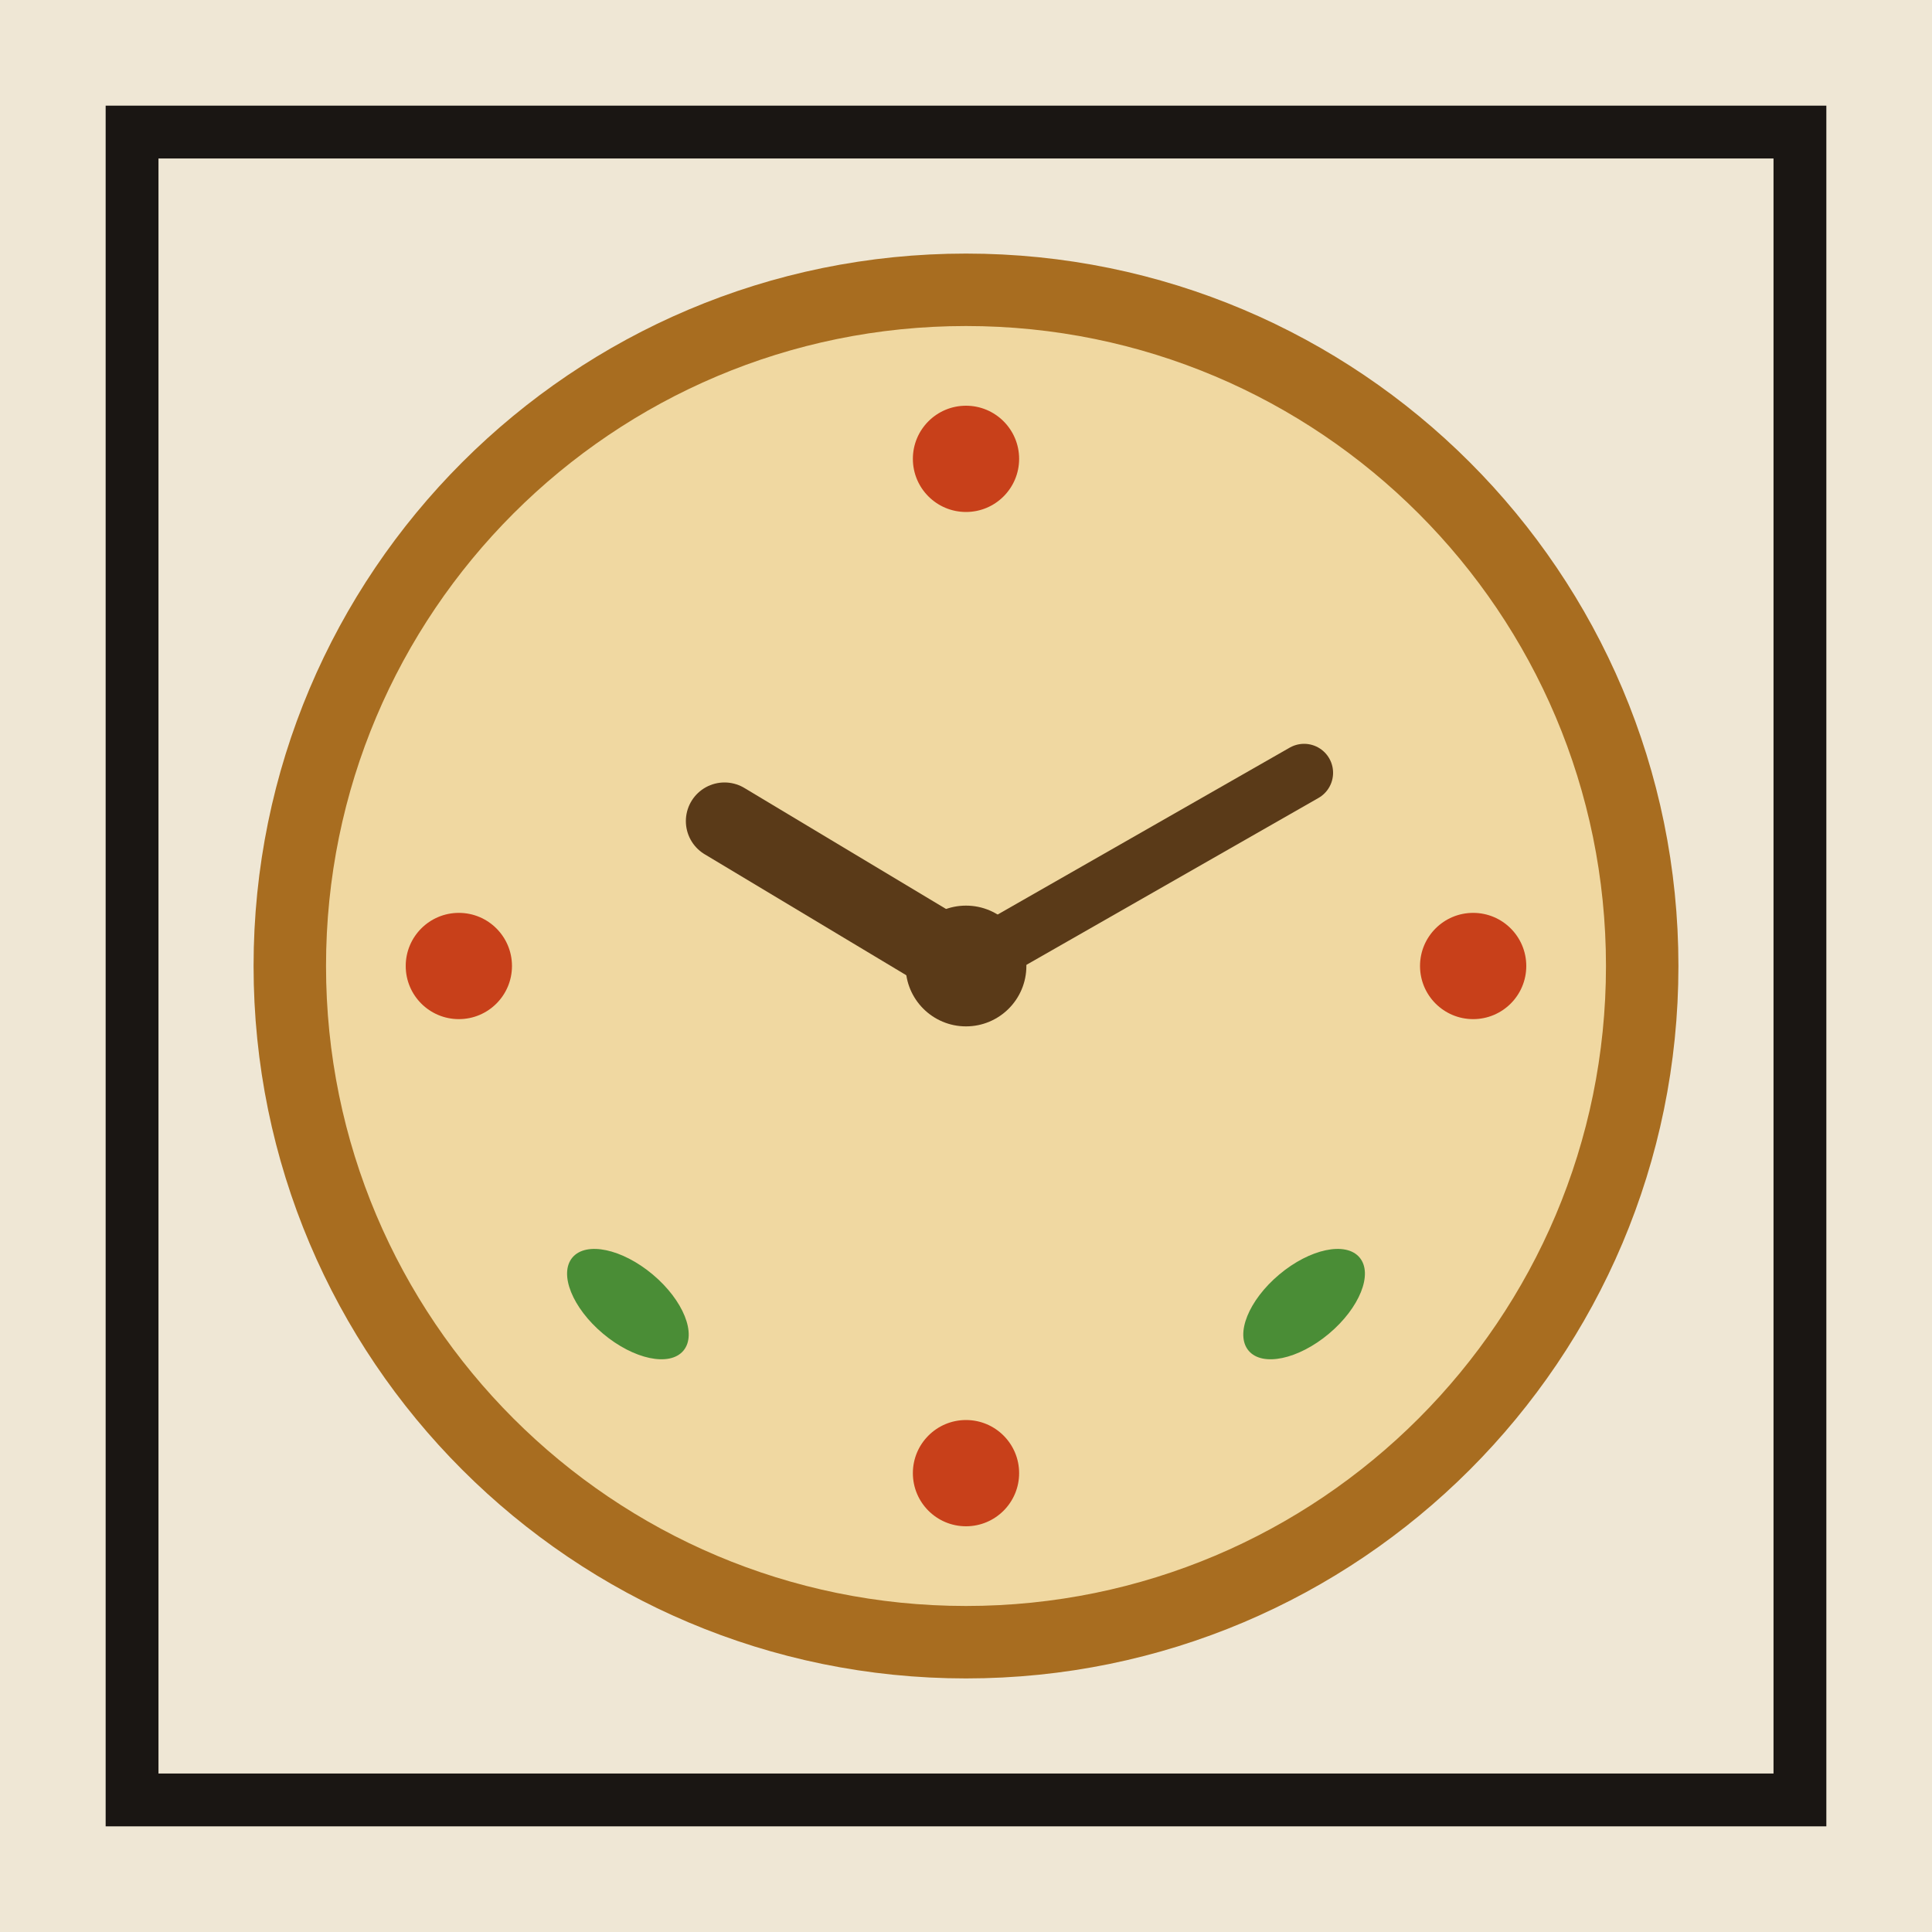
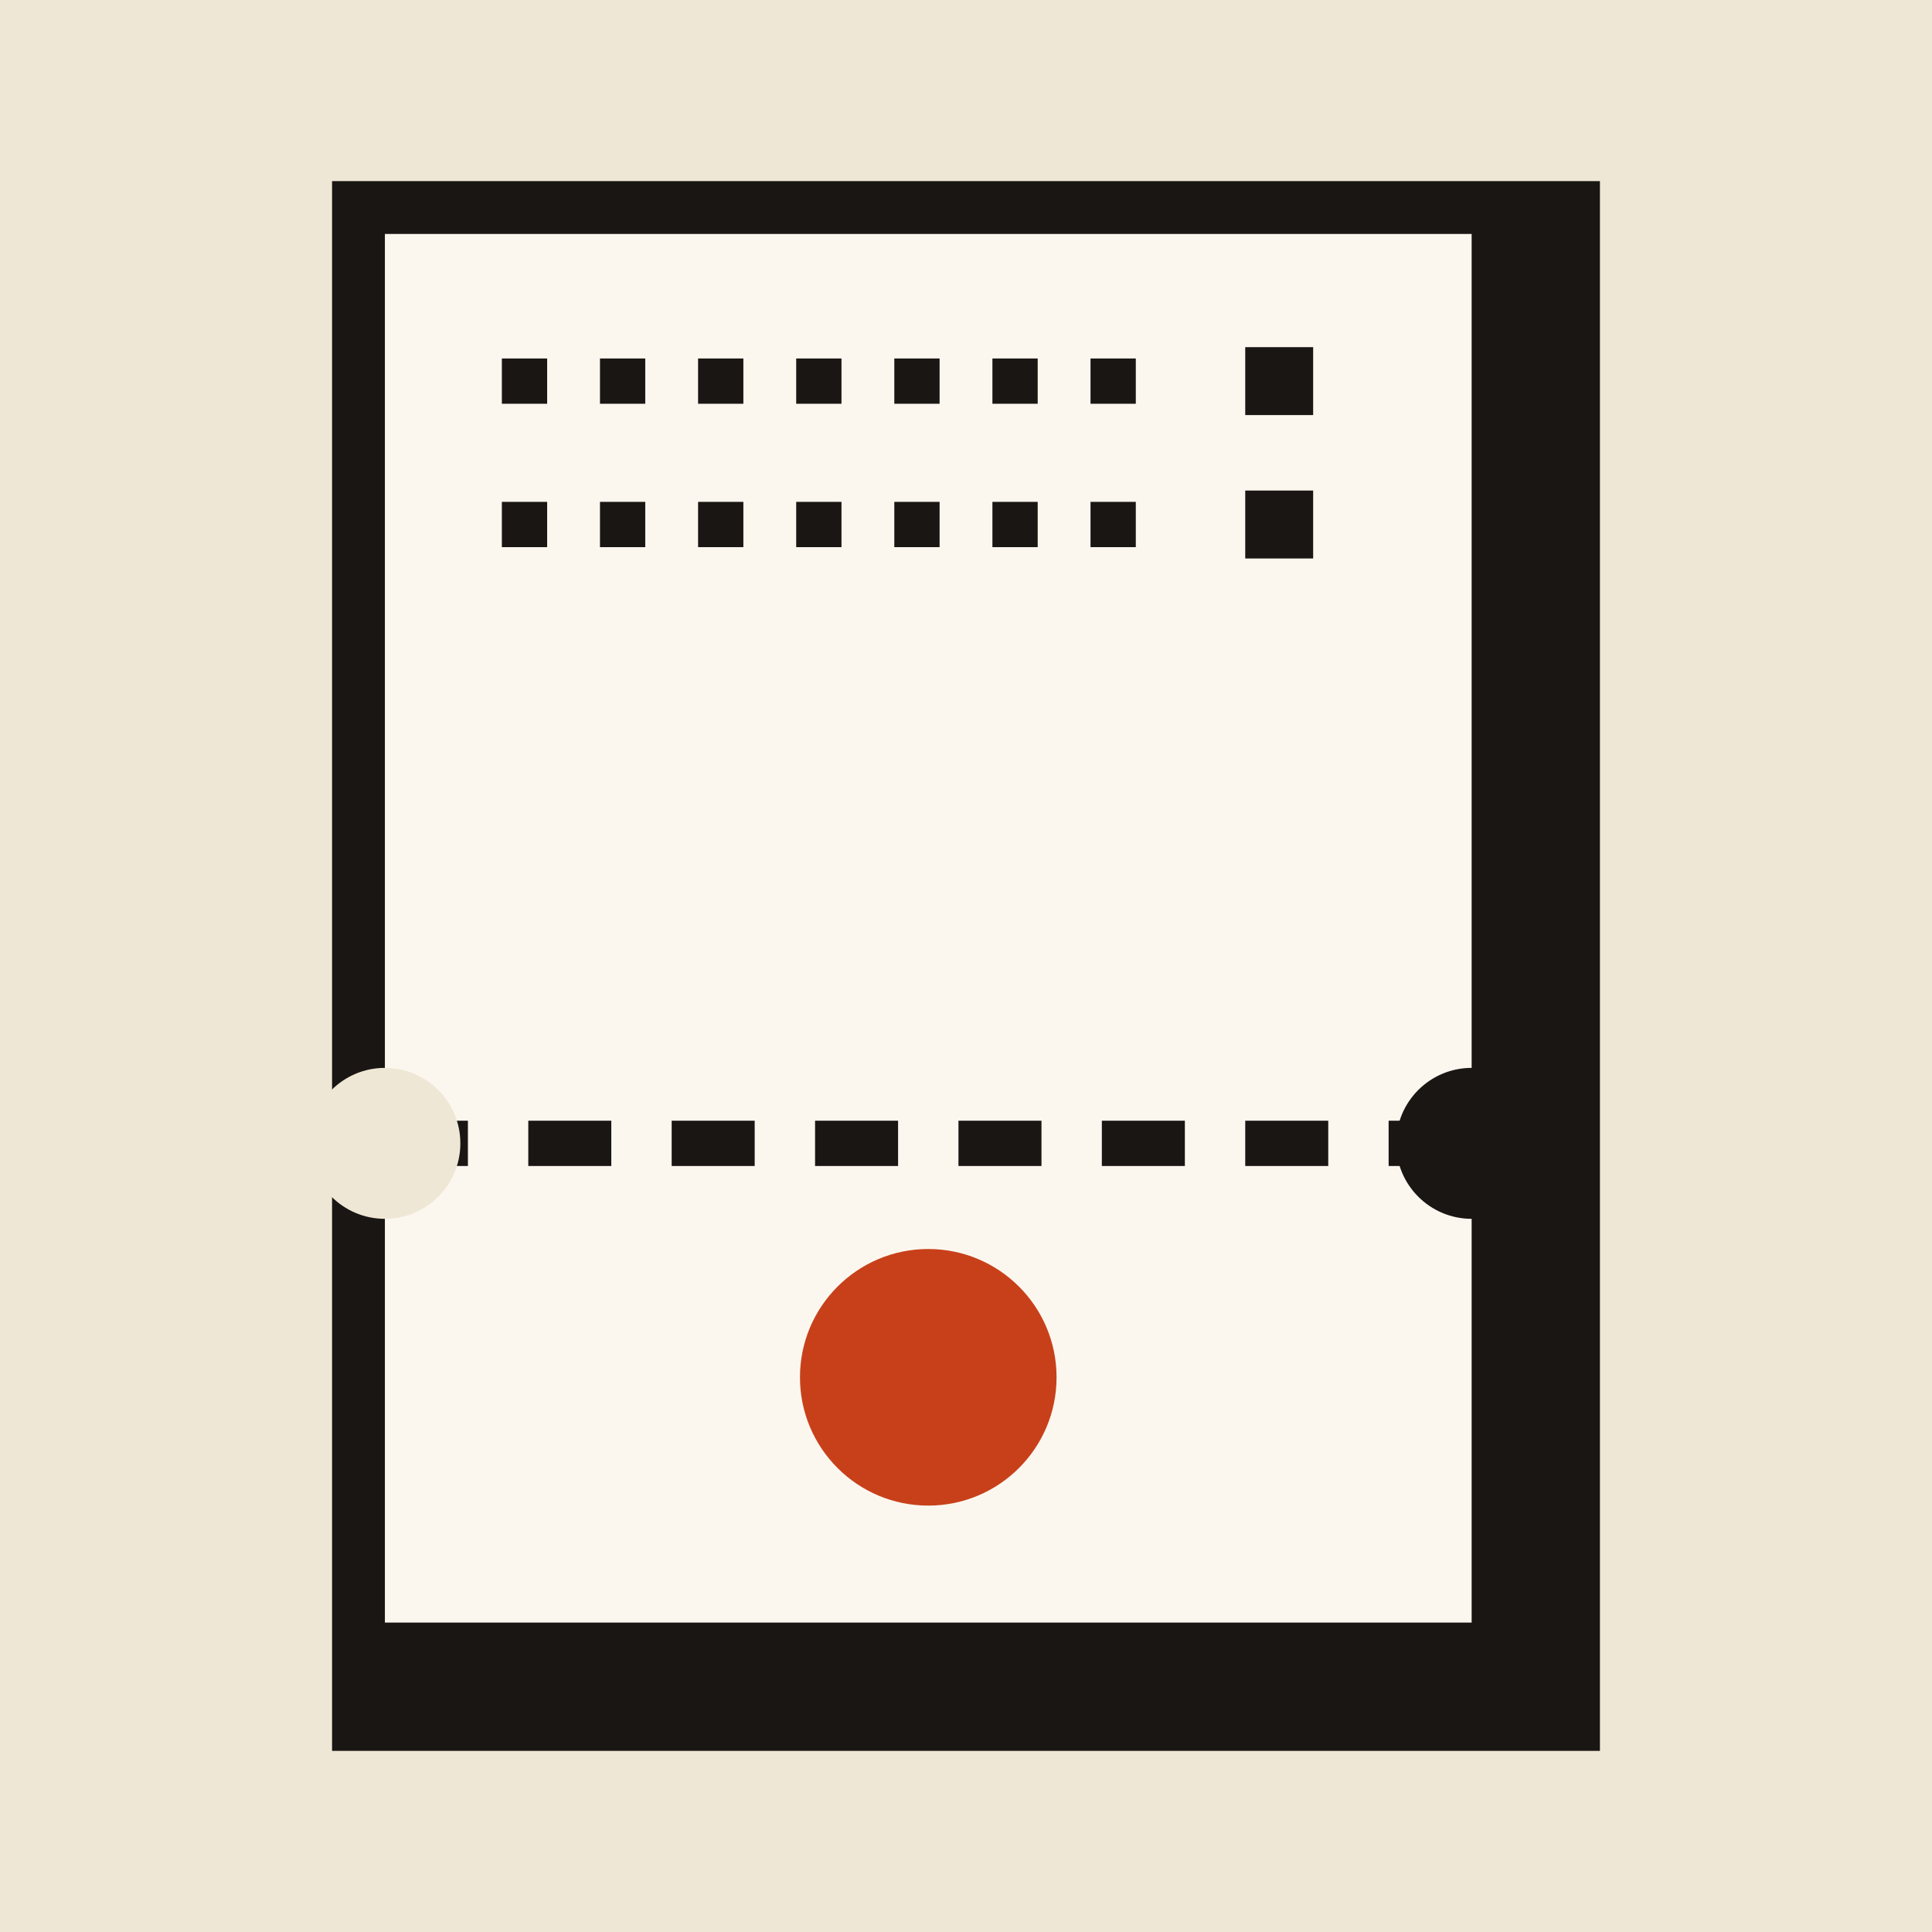
<svg xmlns="http://www.w3.org/2000/svg" viewBox="0 0 512 512" role="img" aria-label="Knead Time">
  <rect width="512" height="512" fill="#efe7d5" />
-   <rect x="35" y="35" width="442" height="442" fill="none" stroke="#1a1613" stroke-width="14" />
-   <g transform="translate(256 256) scale(6.4) translate(-32 -32)">
-     <circle cx="32" cy="32" r="28" fill="#f0d8a1" stroke="#a86d20" stroke-width="3" />
-     <circle cx="32" cy="11" r="2.2" fill="#c8401a" />
-     <circle cx="53" cy="32" r="2.2" fill="#c8401a" />
-     <circle cx="32" cy="53" r="2.2" fill="#c8401a" />
-     <circle cx="11" cy="32" r="2.2" fill="#c8401a" />
-     <ellipse cx="46" cy="46" rx="3" ry="1.6" fill="#4a8d36" transform="rotate(-40 46 46)" />
-     <ellipse cx="18" cy="46" rx="3" ry="1.6" fill="#4a8d36" transform="rotate(40 18 46)" />
-     <line x1="32" y1="32" x2="22" y2="26" stroke="#5a3a18" stroke-width="3.2" stroke-linecap="round" />
-     <line x1="32" y1="32" x2="46" y2="24" stroke="#5a3a18" stroke-width="2.4" stroke-linecap="round" />
-     <circle cx="32" cy="32" r="2.5" fill="#5a3a18" />
+   <rect x="88" y="48" width="336" height="416" fill="#1a1613" />
+   <rect x="102" y="62" width="288" height="368" fill="#fbf7ef" />
+   <g stroke="#1a1613" stroke-width="12">
+     <path d="M133 101H306" stroke-dasharray="12 14" />
+     <path d="M133 139H306" stroke-dasharray="12 14" />
+     <path d="M102 303H390" stroke-dasharray="22 16" />
  </g>
+   <rect x="330" y="92" width="18" height="18" fill="#1a1613" />
+   <rect x="330" y="130" width="18" height="18" fill="#1a1613" />
+   <circle cx="102" cy="303" r="20" fill="#efe7d5" />
+   <circle cx="390" cy="303" r="20" fill="#1a1613" />
+   <circle cx="246" cy="365" r="34" fill="#c8401a" />
</svg>
